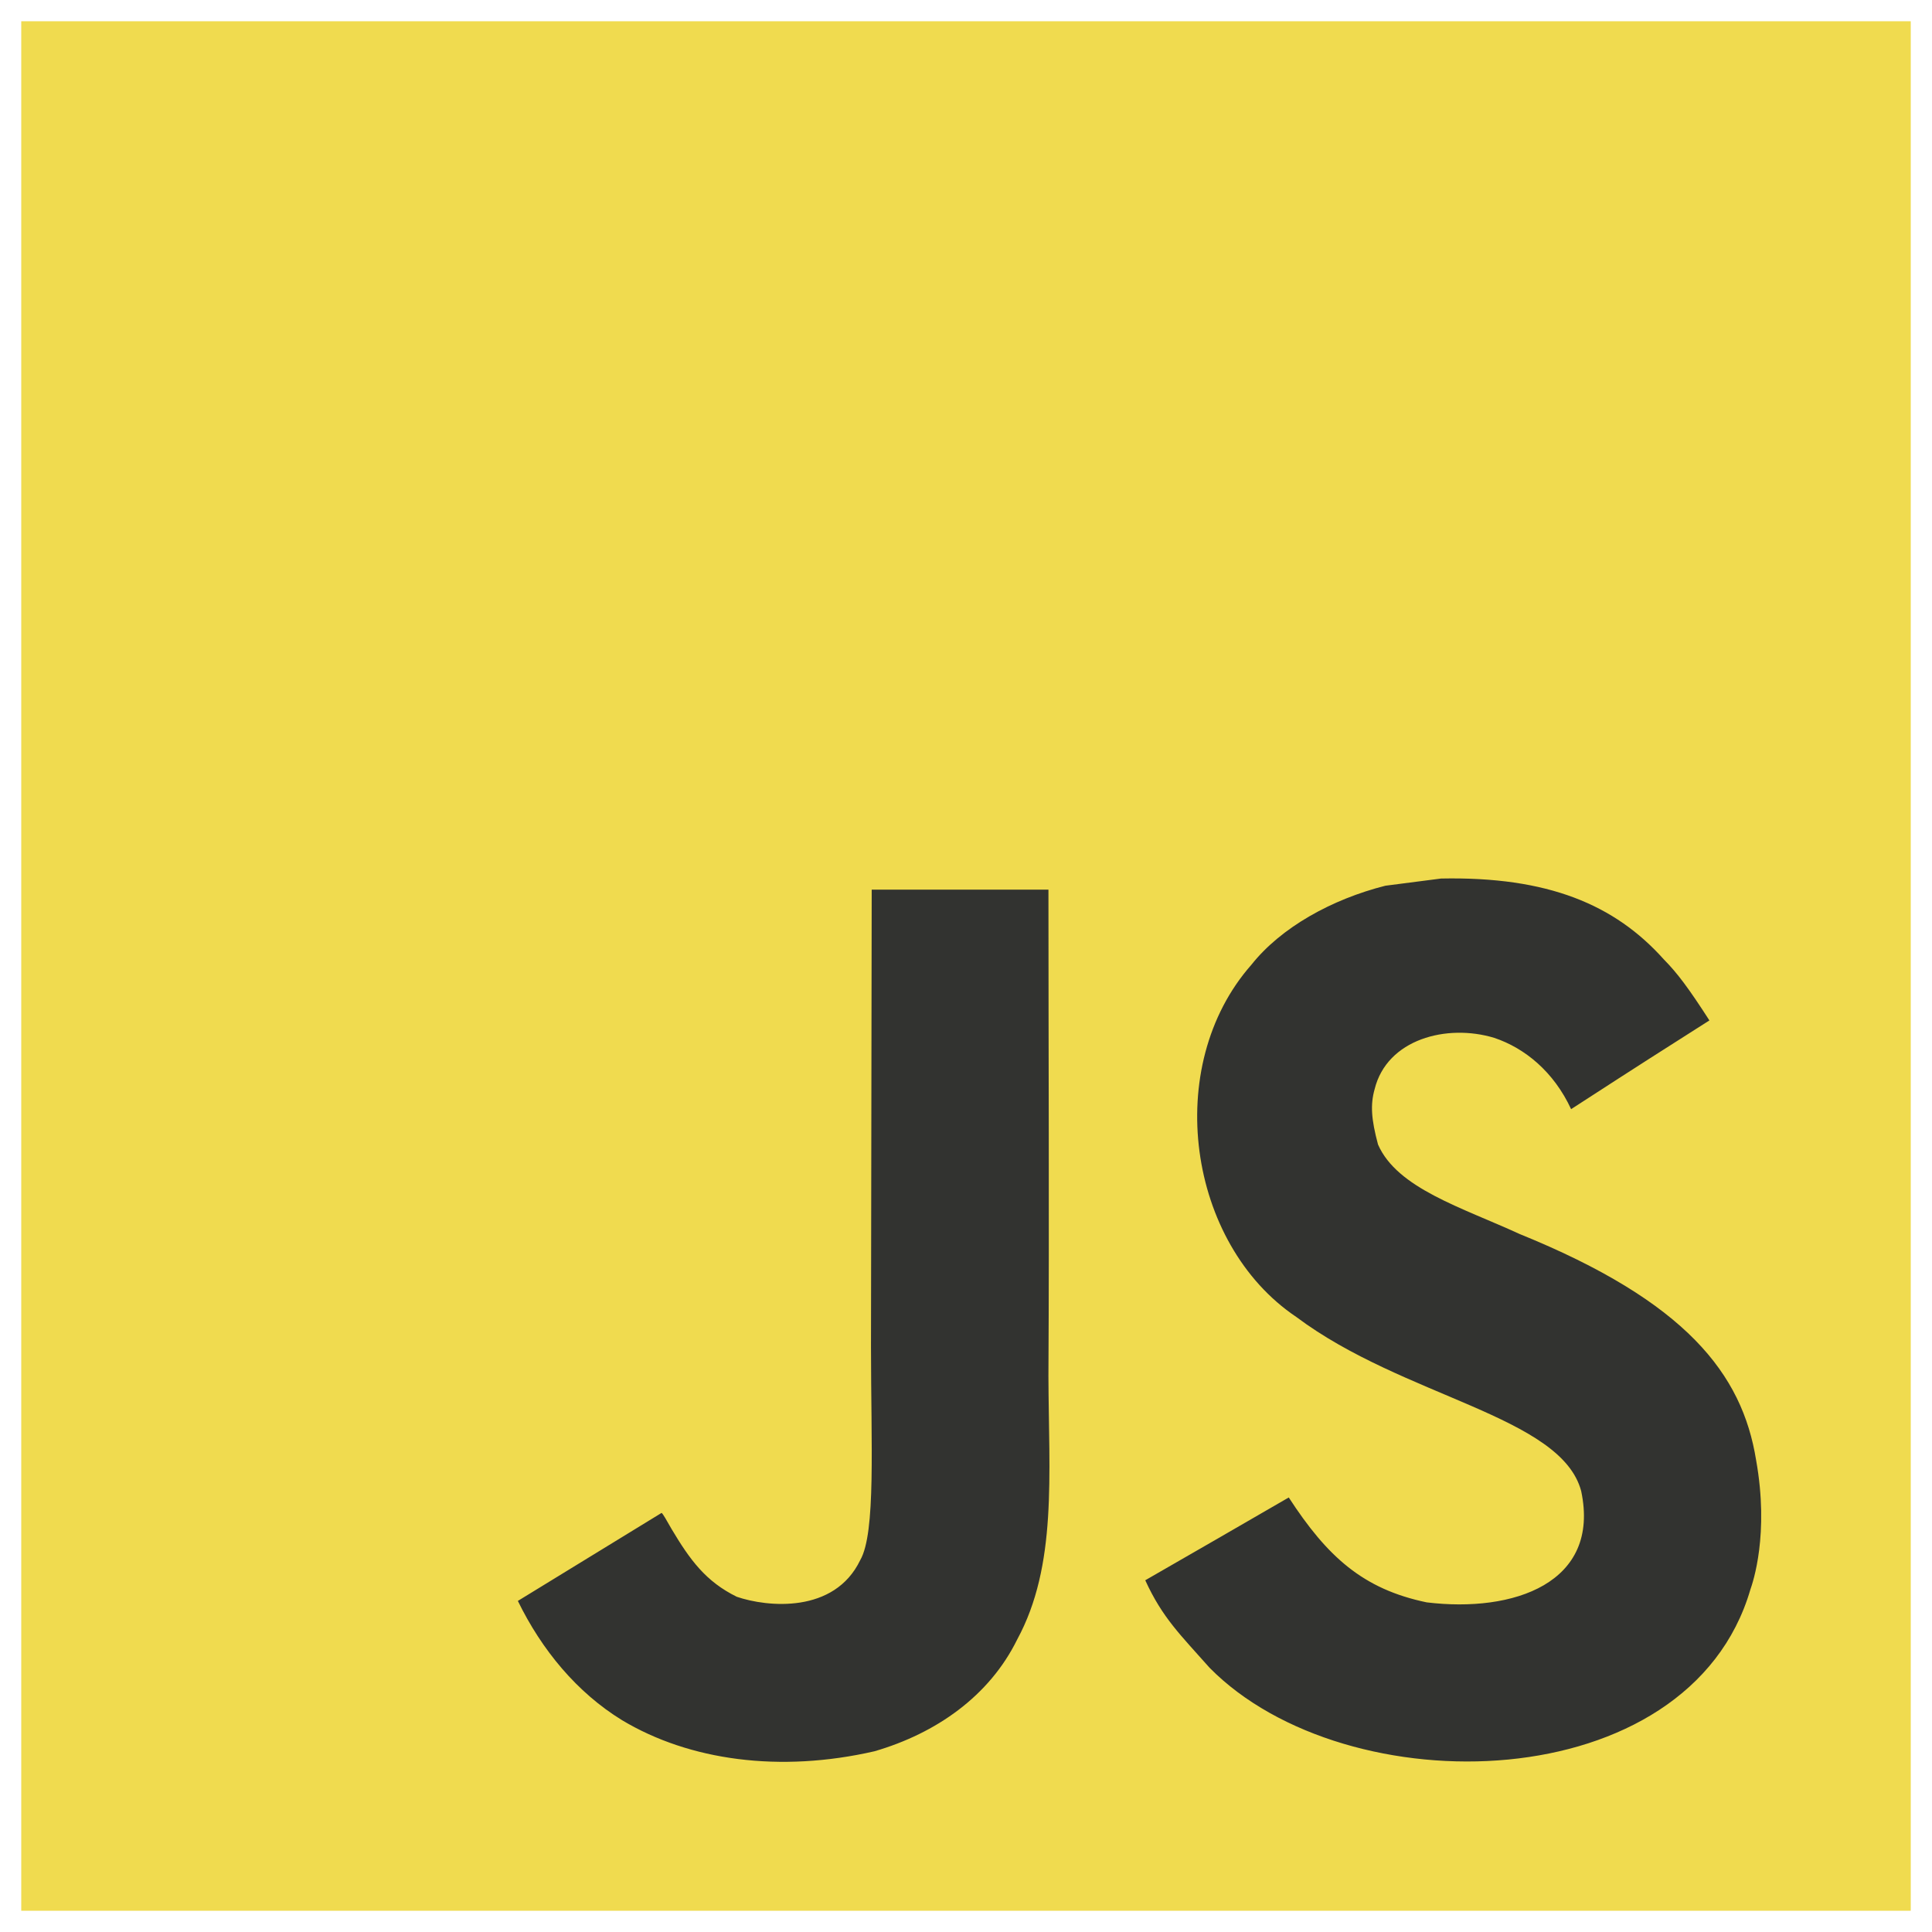
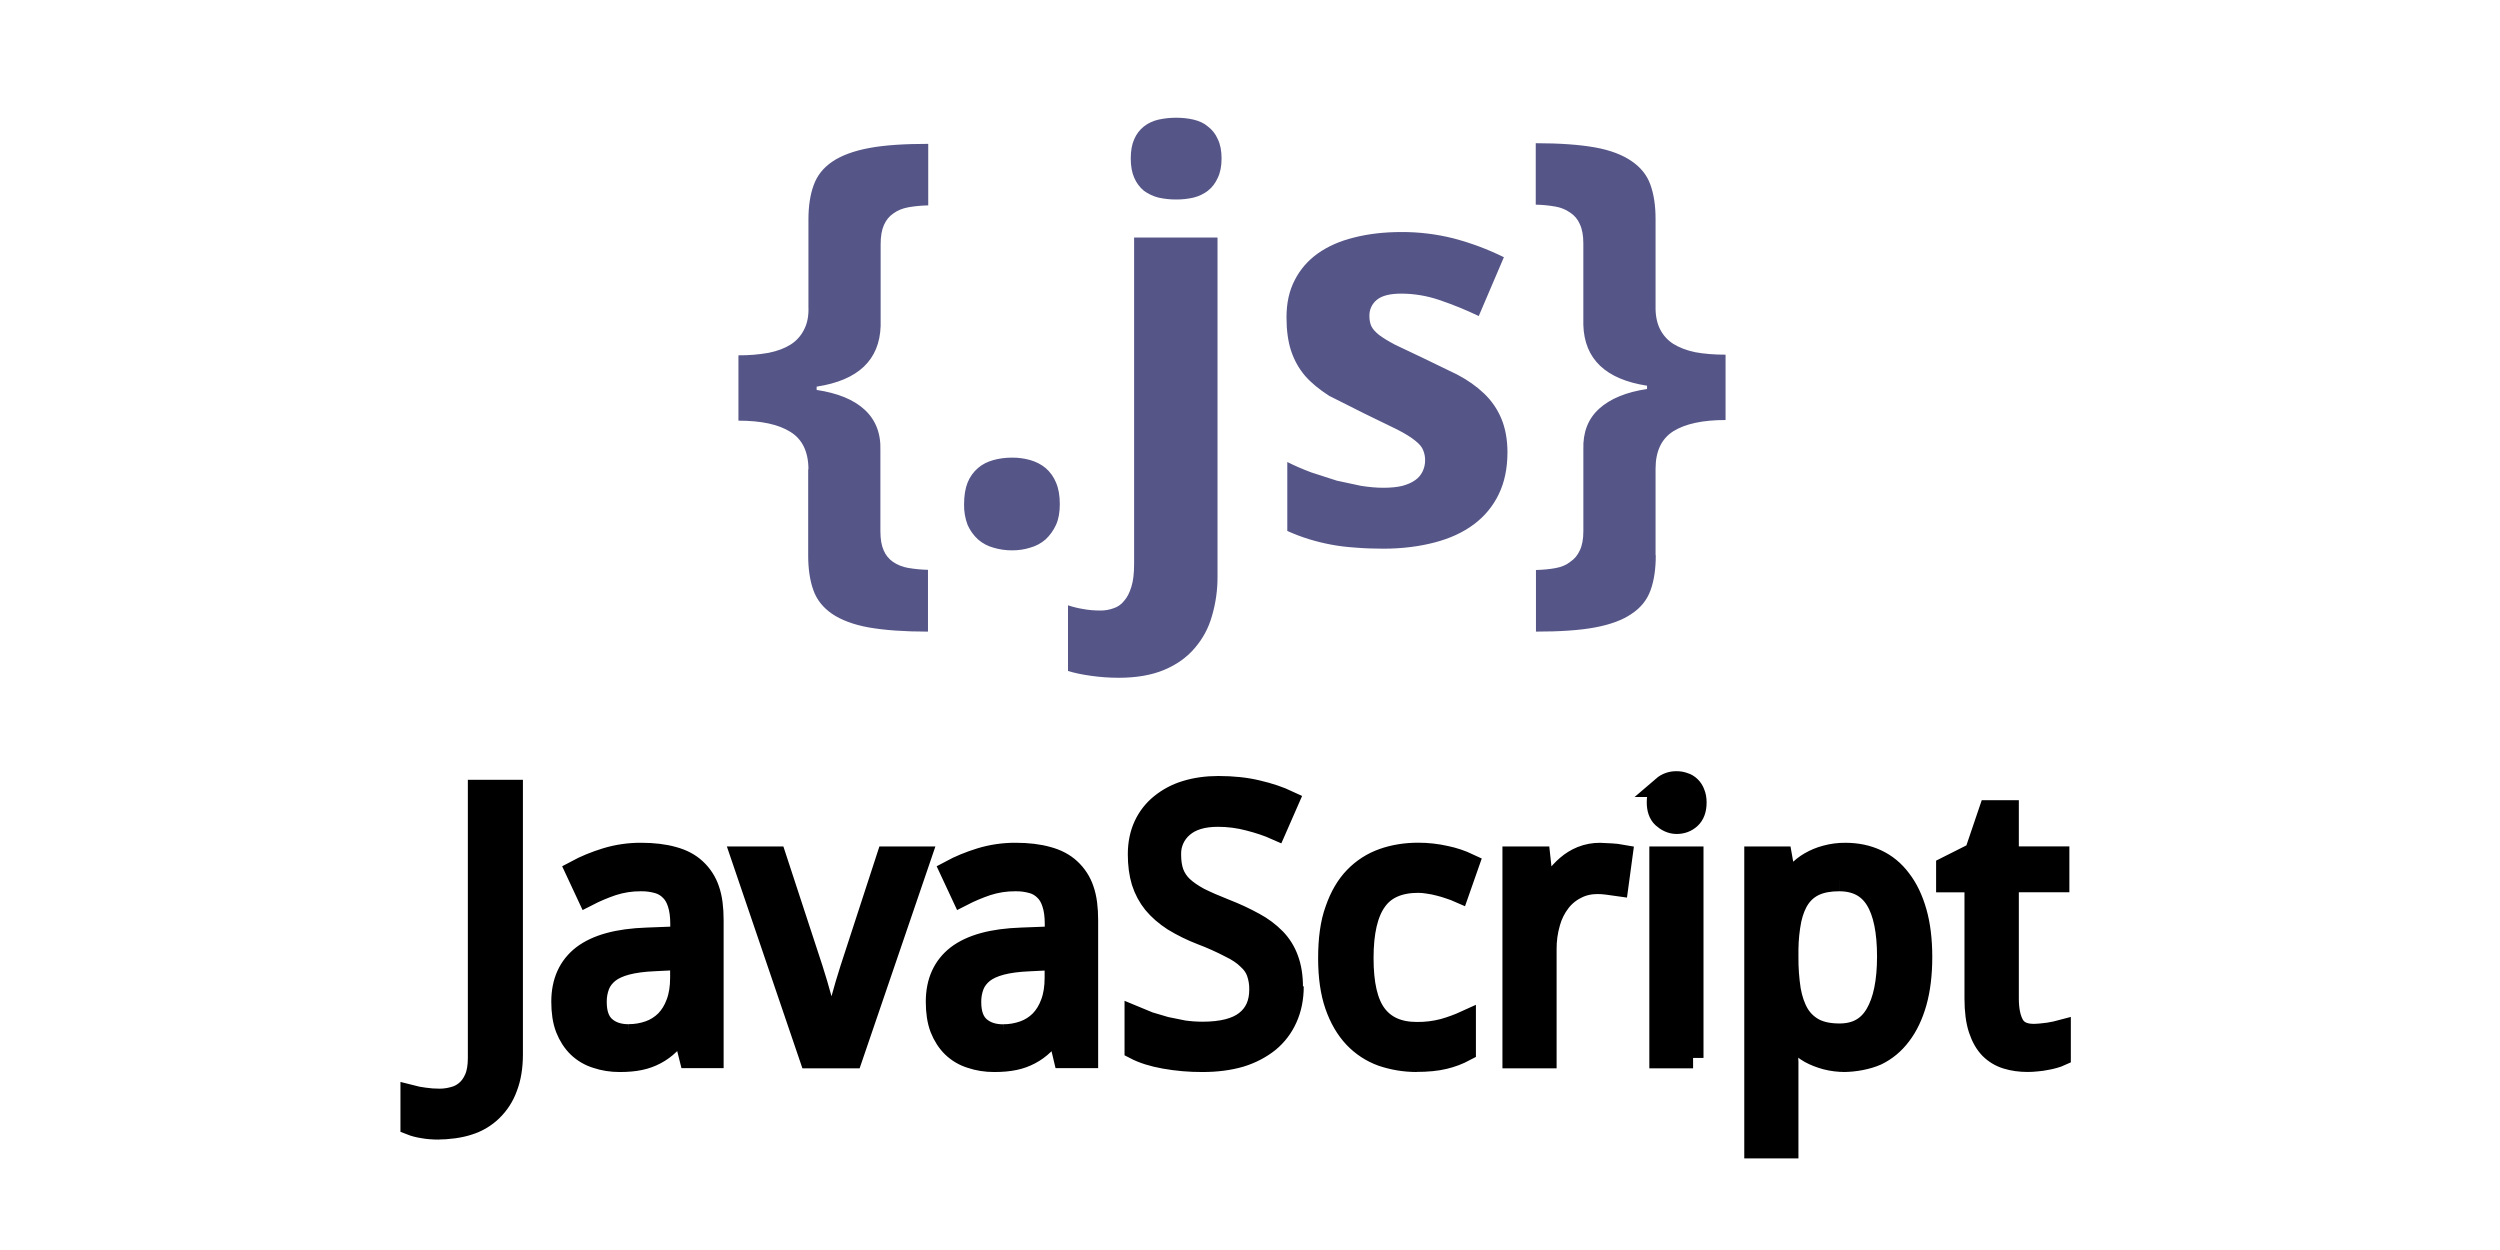
- <svg xmlns="http://www.w3.org/2000/svg" width="100%" height="100%" viewBox="0 0 500 500">
-   <rect x="5.5" y="5.5" fill="#F0DB4F" width="489" height="489" />
-   <path fill="#323330" d="M454.478 377.875c-3.58-22.312-18.128-41.045-61.218-58.522-14.967-6.88-31.654-11.806-36.628-23.147-1.767-6.602-1.999-10.319-.883-14.318 3.208-12.968 18.686-17.012 30.958-13.293 7.902 2.648 15.386 8.739 19.895 18.453 21.104-13.666 21.056-13.572 35.792-22.963-5.393-8.366-8.275-12.225-11.807-15.804-12.69-14.177-29.981-21.475-57.639-20.917-4.788.604-9.622 1.255-14.41 1.86-13.805 3.486-26.96 10.737-34.676 20.452-23.149 26.264-16.547 72.234 11.621 91.153 27.75 20.824 68.517 25.565 73.722 45.042 5.067 23.845-17.524 31.561-39.975 28.819-16.548-3.439-25.752-11.854-35.7-27.146-18.313 10.598-18.313 10.598-37.139 21.428 4.462 9.762 9.157 14.178 16.641 22.637 35.42 35.931 124.063 34.166 139.959-20.22.651-1.859 4.927-14.317 1.487-33.514zm-183.142-147.63h-45.74l-.186 118.252c0 25.147 1.302 48.203-2.789 55.27-6.694 13.897-24.032 12.178-31.935 9.481-8.042-3.951-12.132-9.575-16.873-17.523-1.301-2.278-2.278-4.044-2.604-4.184-12.411 7.576-24.775 15.2-37.187 22.776 6.182 12.69 15.293 23.707 26.96 30.864 17.432 10.458 40.858 13.666 65.355 8.041 15.943-4.647 29.703-14.27 36.907-28.911 10.412-19.198 8.181-42.439 8.088-68.145.236-41.927.004-83.854.004-125.921z" />
+ <svg xmlns="http://www.w3.org/2000/svg" width="120" height="60">
+   <path d="M38.805 22.53c0-.85-.3-1.453-.866-1.8-.57-.36-1.4-.538-2.494-.538v-3.137a7.96 7.96 0 0 0 1.444-.118c.43-.087.788-.223 1.076-.407a1.79 1.79 0 0 0 .643-.735c.15-.298.214-.656.197-1.076v-4.174c0-.648.083-1.2.25-1.654.166-.464.464-.84.893-1.13.438-.298 1.028-.516 1.772-.656s1.7-.2 2.835-.2v2.953c-.35.01-.67.04-.958.092-.28.053-.52.15-.722.3-.193.13-.34.315-.446.55s-.158.543-.158.92v3.925c-.053 1.636-1.076 2.608-3.072 2.914v.158c1.006.15 1.776.464 2.3.945s.788 1.133.76 1.956V25.5c0 .376.052.683.158.92a1.27 1.27 0 0 0 .446.55 1.84 1.84 0 0 0 .722.289 6.49 6.49 0 0 0 .958.092v2.967c-1.146 0-2.1-.07-2.835-.2s-1.335-.36-1.772-.656c-.43-.3-.726-.665-.893-1.13s-.25-1.02-.25-1.667V22.53m7.483 1.667c0-.4.057-.757.17-1.037a1.8 1.8 0 0 1 .499-.696c.2-.175.455-.302.735-.38s.582-.118.906-.118a3.12 3.12 0 0 1 .866.118c.28.08.525.206.735.38a1.81 1.81 0 0 1 .5.696c.123.28.184.626.184 1.037 0 .394-.06.73-.184 1s-.3.512-.5.696a1.87 1.87 0 0 1-.735.394c-.27.087-.56.13-.866.13a3.07 3.07 0 0 1-.906-.13 1.87 1.87 0 0 1-.735-.394 2.1 2.1 0 0 1-.5-.696 2.66 2.66 0 0 1-.17-1m7.405 8.336c-.42 0-.853-.03-1.3-.092s-.818-.14-1.116-.236v-3.15a4.71 4.71 0 0 0 .76.184c.236.044.503.066.8.066a1.79 1.79 0 0 0 .617-.105 1.03 1.03 0 0 0 .512-.354c.15-.166.267-.394.354-.683.088-.28.13-.643.13-1.1V11.4h4.004v16.264a6.58 6.58 0 0 1-.263 1.89c-.166.595-.442 1.1-.827 1.55-.376.446-.866.796-1.47 1.05s-1.34.38-2.205.38m.6-24.927c0-.376.057-.687.17-.932a1.54 1.54 0 0 1 .46-.604c.2-.157.433-.267.696-.328.27-.06.556-.092.853-.092s.578.03.84.092.5.17.683.328a1.49 1.49 0 0 1 .473.604c.123.245.184.556.184.932 0 .368-.06.678-.184.932-.114.254-.27.46-.473.617-.193.15-.42.258-.683.328a3.69 3.69 0 0 1-.84.092 3.86 3.86 0 0 1-.853-.092 2.06 2.06 0 0 1-.696-.328 1.65 1.65 0 0 1-.46-.617c-.114-.254-.17-.564-.17-.932m18.082 14.1c0 .77-.14 1.444-.42 2.02a3.9 3.9 0 0 1-1.195 1.444c-.516.385-1.142.674-1.877.866s-1.558.3-2.468.3c-.48 0-.928-.017-1.34-.052-.4-.026-.8-.074-1.168-.144a9.93 9.93 0 0 1-1.063-.262 8.93 8.93 0 0 1-1.037-.394v-3.308c.368.184.753.35 1.155.5l1.22.394 1.168.25c.385.06.74.092 1.063.092.36 0 .665-.03.92-.092.254-.07.46-.162.617-.276a1.07 1.07 0 0 0 .354-.42 1.21 1.21 0 0 0 .118-.525 1.19 1.19 0 0 0-.092-.486c-.053-.15-.18-.302-.38-.46-.2-.166-.5-.35-.893-.55l-1.562-.76L63.8 19c-.464-.3-.85-.608-1.155-.958-.298-.35-.52-.748-.67-1.195-.15-.455-.223-.993-.223-1.615 0-.683.13-1.278.394-1.785.263-.516.634-.945 1.116-1.286s1.06-.595 1.733-.76c.683-.175 1.44-.263 2.27-.263a10.04 10.04 0 0 1 2.494.302 12.8 12.8 0 0 1 2.428.906L70.98 15.17a17.1 17.1 0 0 0-1.903-.774 5.7 5.7 0 0 0-1.811-.302c-.543 0-.936.096-1.18.3a.96.96 0 0 0-.354.788c0 .175.03.333.092.473.06.13.184.27.368.42.184.14.442.298.774.473l1.3.617 1.68.814c.5.263.928.564 1.286.906a3.53 3.53 0 0 1 .827 1.195c.193.455.3 1.006.3 1.654m7.118 4.93c0 .648-.083 1.203-.25 1.667s-.468.84-.906 1.13c-.43.298-1.015.516-1.76.656s-1.7.2-2.835.2V27.36c.35-.01.665-.04.945-.092s.516-.15.7-.3c.2-.13.354-.315.46-.55.114-.236.17-.543.17-.92v-3.925c-.026-.823.228-1.475.76-1.956s1.3-.796 2.297-.945v-.158c-1.986-.306-3.006-1.278-3.058-2.914v-3.925c0-.376-.057-.683-.17-.92a1.23 1.23 0 0 0-.46-.55 1.73 1.73 0 0 0-.709-.289 5.97 5.97 0 0 0-.945-.092v-2.95c1.146 0 2.1.07 2.835.2s1.33.36 1.76.656c.438.3.74.665.906 1.13.166.455.25 1.006.25 1.654v4.174c-.01.42.057.78.197 1.076a1.79 1.79 0 0 0 .643.735c.3.184.643.32 1.063.407.43.08.914.118 1.457.118v3.137c-1.094 0-1.93.18-2.507.538-.57.36-.853.963-.853 1.8v4.135" fill="#558" />
+   <path d="M21.084 54.2c-.3 0-.56-.02-.782-.062-.223-.035-.416-.085-.58-.15V52.58a4.91 4.91 0 0 0 .642.123 4.88 4.88 0 0 0 .738.053 2.5 2.5 0 0 0 .65-.088 1.44 1.44 0 0 0 .598-.299c.182-.147.328-.35.44-.606s.167-.586.167-.984V37.93H24.6v12.674c0 .615-.088 1.148-.264 1.6a2.92 2.92 0 0 1-.721 1.116 2.78 2.78 0 0 1-1.107.659c-.428.147-1.012.22-1.533.22m11.795-4.755h-.07a5.92 5.92 0 0 1-.58.686 2.84 2.84 0 0 1-1.398.739c-.282.06-.606.088-.976.088-.404 0-.776-.06-1.116-.176a2.21 2.21 0 0 1-.888-.52c-.246-.24-.44-.54-.58-.896-.14-.363-.2-.8-.2-1.283 0-.96.337-1.7 1-2.215.68-.516 1.7-.797 3.094-.844l1.617-.062v-.606c0-.393-.044-.72-.132-.984-.082-.264-.205-.475-.37-.633a1.33 1.33 0 0 0-.598-.352 2.83 2.83 0 0 0-.809-.105 4.3 4.3 0 0 0-1.362.21 8.73 8.73 0 0 0-1.204.51l-.562-1.204c.434-.234.917-.434 1.45-.598a5.68 5.68 0 0 1 1.679-.246c.598 0 1.113.062 1.547.185.44.117.8.308 1.08.57a2.36 2.36 0 0 1 .642.993c.142.403.2.894.2 1.468v6.6H33.1zm-2.6.215a2.88 2.88 0 0 0 .993-.167 2.12 2.12 0 0 0 .79-.5c.223-.228.396-.513.52-.852.13-.346.193-.75.193-1.213v-.87l-1.257.062c-.527.023-.97.082-1.327.176s-.645.226-.86.396c-.2.164-.363.366-.457.606a2.14 2.14 0 0 0-.141.8c0 .54.14.935.422 1.187s.662.378 1.125.378m5.417-8.532h1.652L39 46.5l.23.747.264.932.237.896.15.642h.062l.15-.642.237-.896.264-.932.23-.747 1.75-5.37H44.2l-3.296 9.65h-2.03zm15.158 8.314h-.07a5.92 5.92 0 0 1-.58.686 2.84 2.84 0 0 1-1.398.739c-.282.06-.606.088-.976.088-.404 0-.776-.06-1.116-.176a2.21 2.21 0 0 1-.888-.52c-.246-.24-.44-.54-.58-.896-.14-.363-.2-.8-.2-1.283 0-.96.337-1.7 1-2.215.68-.516 1.7-.797 3.094-.844l1.617-.062v-.606c0-.393-.044-.72-.132-.984-.082-.264-.205-.475-.37-.633a1.33 1.33 0 0 0-.598-.352 2.83 2.83 0 0 0-.809-.105 4.3 4.3 0 0 0-1.362.21 8.73 8.73 0 0 0-1.204.51l-.562-1.204c.434-.234.917-.434 1.45-.598a5.68 5.68 0 0 1 1.68-.246c.598 0 1.113.062 1.547.185.44.117.8.308 1.08.57a2.36 2.36 0 0 1 .642.993c.142.403.2.894.2 1.468v6.6h-1.15zm-2.6.22a2.88 2.88 0 0 0 .993-.167 2.12 2.12 0 0 0 .79-.5c.223-.23.396-.513.52-.852.13-.346.193-.75.193-1.213v-.87l-1.257.062c-.527.023-.97.082-1.327.176s-.645.226-.86.396c-.2.164-.363.366-.457.606a2.14 2.14 0 0 0-.141.8c0 .54.14.935.422 1.187.287.252.662.378 1.125.378m13.933-2.323c0 .568-.103 1.078-.308 1.53a3.09 3.09 0 0 1-.861 1.134c-.375.3-.832.548-1.37.712-.54.158-1.146.237-1.82.237a10.06 10.06 0 0 1-1.828-.158c-.563-.1-1.034-.25-1.415-.448v-1.564l.677.28.8.237.87.176a6.71 6.71 0 0 0 .888.062c.937 0 1.63-.176 2.074-.527.45-.352.677-.855.677-1.512a2.35 2.35 0 0 0-.132-.826c-.082-.234-.23-.448-.448-.642-.2-.2-.495-.4-.853-.57a12.33 12.33 0 0 0-1.354-.606 8.44 8.44 0 0 1-1.362-.668c-.38-.246-.697-.522-.95-.826-.246-.305-.43-.65-.554-1.037-.117-.387-.176-.826-.176-1.318 0-.516.094-.975.28-1.38a2.82 2.82 0 0 1 .791-1.02 3.53 3.53 0 0 1 1.213-.642c.475-.146.996-.22 1.564-.22.697 0 1.324.067 1.88.202.557.13 1.052.296 1.485.5l-.6 1.37c-.38-.17-.814-.316-1.3-.44a5.74 5.74 0 0 0-1.494-.193c-.715 0-1.27.167-1.66.5a1.67 1.67 0 0 0-.6 1.336c0 .334.044.624.132.87a1.76 1.76 0 0 0 .439.659c.205.193.475.378.8.554.34.17.756.352 1.248.545a11.57 11.57 0 0 1 1.397.65 4.18 4.18 0 0 1 1.011.756 2.73 2.73 0 0 1 .606.976c.14.37.215.822.215 1.326m5.954 3.597c-.592 0-1.146-.1-1.66-.273a3.46 3.46 0 0 1-1.345-.88c-.38-.404-.68-.917-.896-1.538-.217-.627-.325-1.38-.325-2.26 0-.92.1-1.7.334-2.338.223-.645.527-1.166.914-1.564a3.52 3.52 0 0 1 1.37-.88c.52-.183 1.08-.273 1.68-.273a5.96 5.96 0 0 1 1.336.149 4.92 4.92 0 0 1 1.099.369l-.475 1.354c-.135-.06-.284-.114-.448-.167a5.1 5.1 0 0 0-.5-.15c-.176-.047-.35-.082-.52-.105a2.88 2.88 0 0 0-.483-.044c-.92 0-1.6.296-2.013.888-.422.586-.633 1.5-.633 2.742 0 1.236.2 2.142.633 2.716.428.568 1.075.852 1.942.852a4.82 4.82 0 0 0 1.283-.158 7.35 7.35 0 0 0 1.055-.387v1.424a4.21 4.21 0 0 1-1.02.387c-.357.088-.82.132-1.342.132m8.77-9.998l.57.026a4.07 4.07 0 0 1 .545.062l-.2 1.477-.5-.07c-.17-.024-.33-.035-.483-.035-.37 0-.706.076-1 .228a2.24 2.24 0 0 0-.791.642 2.9 2.9 0 0 0-.5 1.002 4.45 4.45 0 0 0-.176 1.292v5.203h-1.6v-9.65h1.3l.193 1.767h.07l.466-.73a3.5 3.5 0 0 1 .563-.615 2.55 2.55 0 0 1 .703-.431 2.36 2.36 0 0 1 .906-.167m4.45 9.825h-1.6v-9.65h1.6v9.65m-1.46-13.025a.98.98 0 0 1 .668-.237 1 1 0 0 1 .36.062.7.7 0 0 1 .299.176.8.8 0 0 1 .202.316c.053.123.08.273.08.448 0 .34-.094.595-.28.765-.182.164-.4.246-.66.246s-.493-.123-.675-.288c-.176-.164-.26-.42-.258-.744.001-.33.1-.586.265-.744zm8.776 13.2a3.59 3.59 0 0 1-.94-.114c-.28-.076-.536-.176-.765-.3a3.06 3.06 0 0 1-.598-.448 4.34 4.34 0 0 1-.457-.536h-.105l.053.57.035.475.018.378v4.122h-1.6V41.13h1.3l.23 1.3h.07a3.91 3.91 0 0 1 .457-.571 2.55 2.55 0 0 1 .589-.466 3.08 3.08 0 0 1 .765-.316 3.39 3.39 0 0 1 .949-.123c.55 0 1.052.105 1.503.316s.835.527 1.15.95c.322.416.57.935.747 1.556s.264 1.342.264 2.162c0 .826-.088 1.553-.264 2.18-.176.62-.425 1.143-.747 1.564-.316.422-.7.74-1.15.958-.45.2-1.063.316-1.614.316m-.197-8.675c-.445 0-.823.067-1.134.202-.305.135-.554.34-.747.615s-.328.618-.422 1.028a7.78 7.78 0 0 0-.149 1.45v.36a9.83 9.83 0 0 0 .114 1.582c.082.457.217.844.404 1.16a1.94 1.94 0 0 0 .765.712c.316.158.712.237 1.187.237.8 0 1.37-.32 1.74-.958.375-.64.562-1.556.563-2.75 0-1.22-.188-2.13-.562-2.733s-.955-.905-1.758-.905m9.312 7.365c.105 0 .223-.01.352-.018l.387-.044.334-.062.237-.062v1.213c-.076.035-.173.07-.3.105a3.29 3.29 0 0 1-.387.088c-.14.03-.287.05-.44.062a3.81 3.81 0 0 1-.448.026c-.363 0-.7-.047-1-.14a1.92 1.92 0 0 1-.81-.483c-.223-.23-.398-.536-.527-.923-.13-.393-.193-.885-.193-1.477v-5.6h-1.362v-.712l1.362-.686.686-2.022h.923v2.215h2.426v1.204h-2.426v5.6c0 .568.1.996.272 1.283s.492.43.914.43" stroke="#000" />
</svg>
